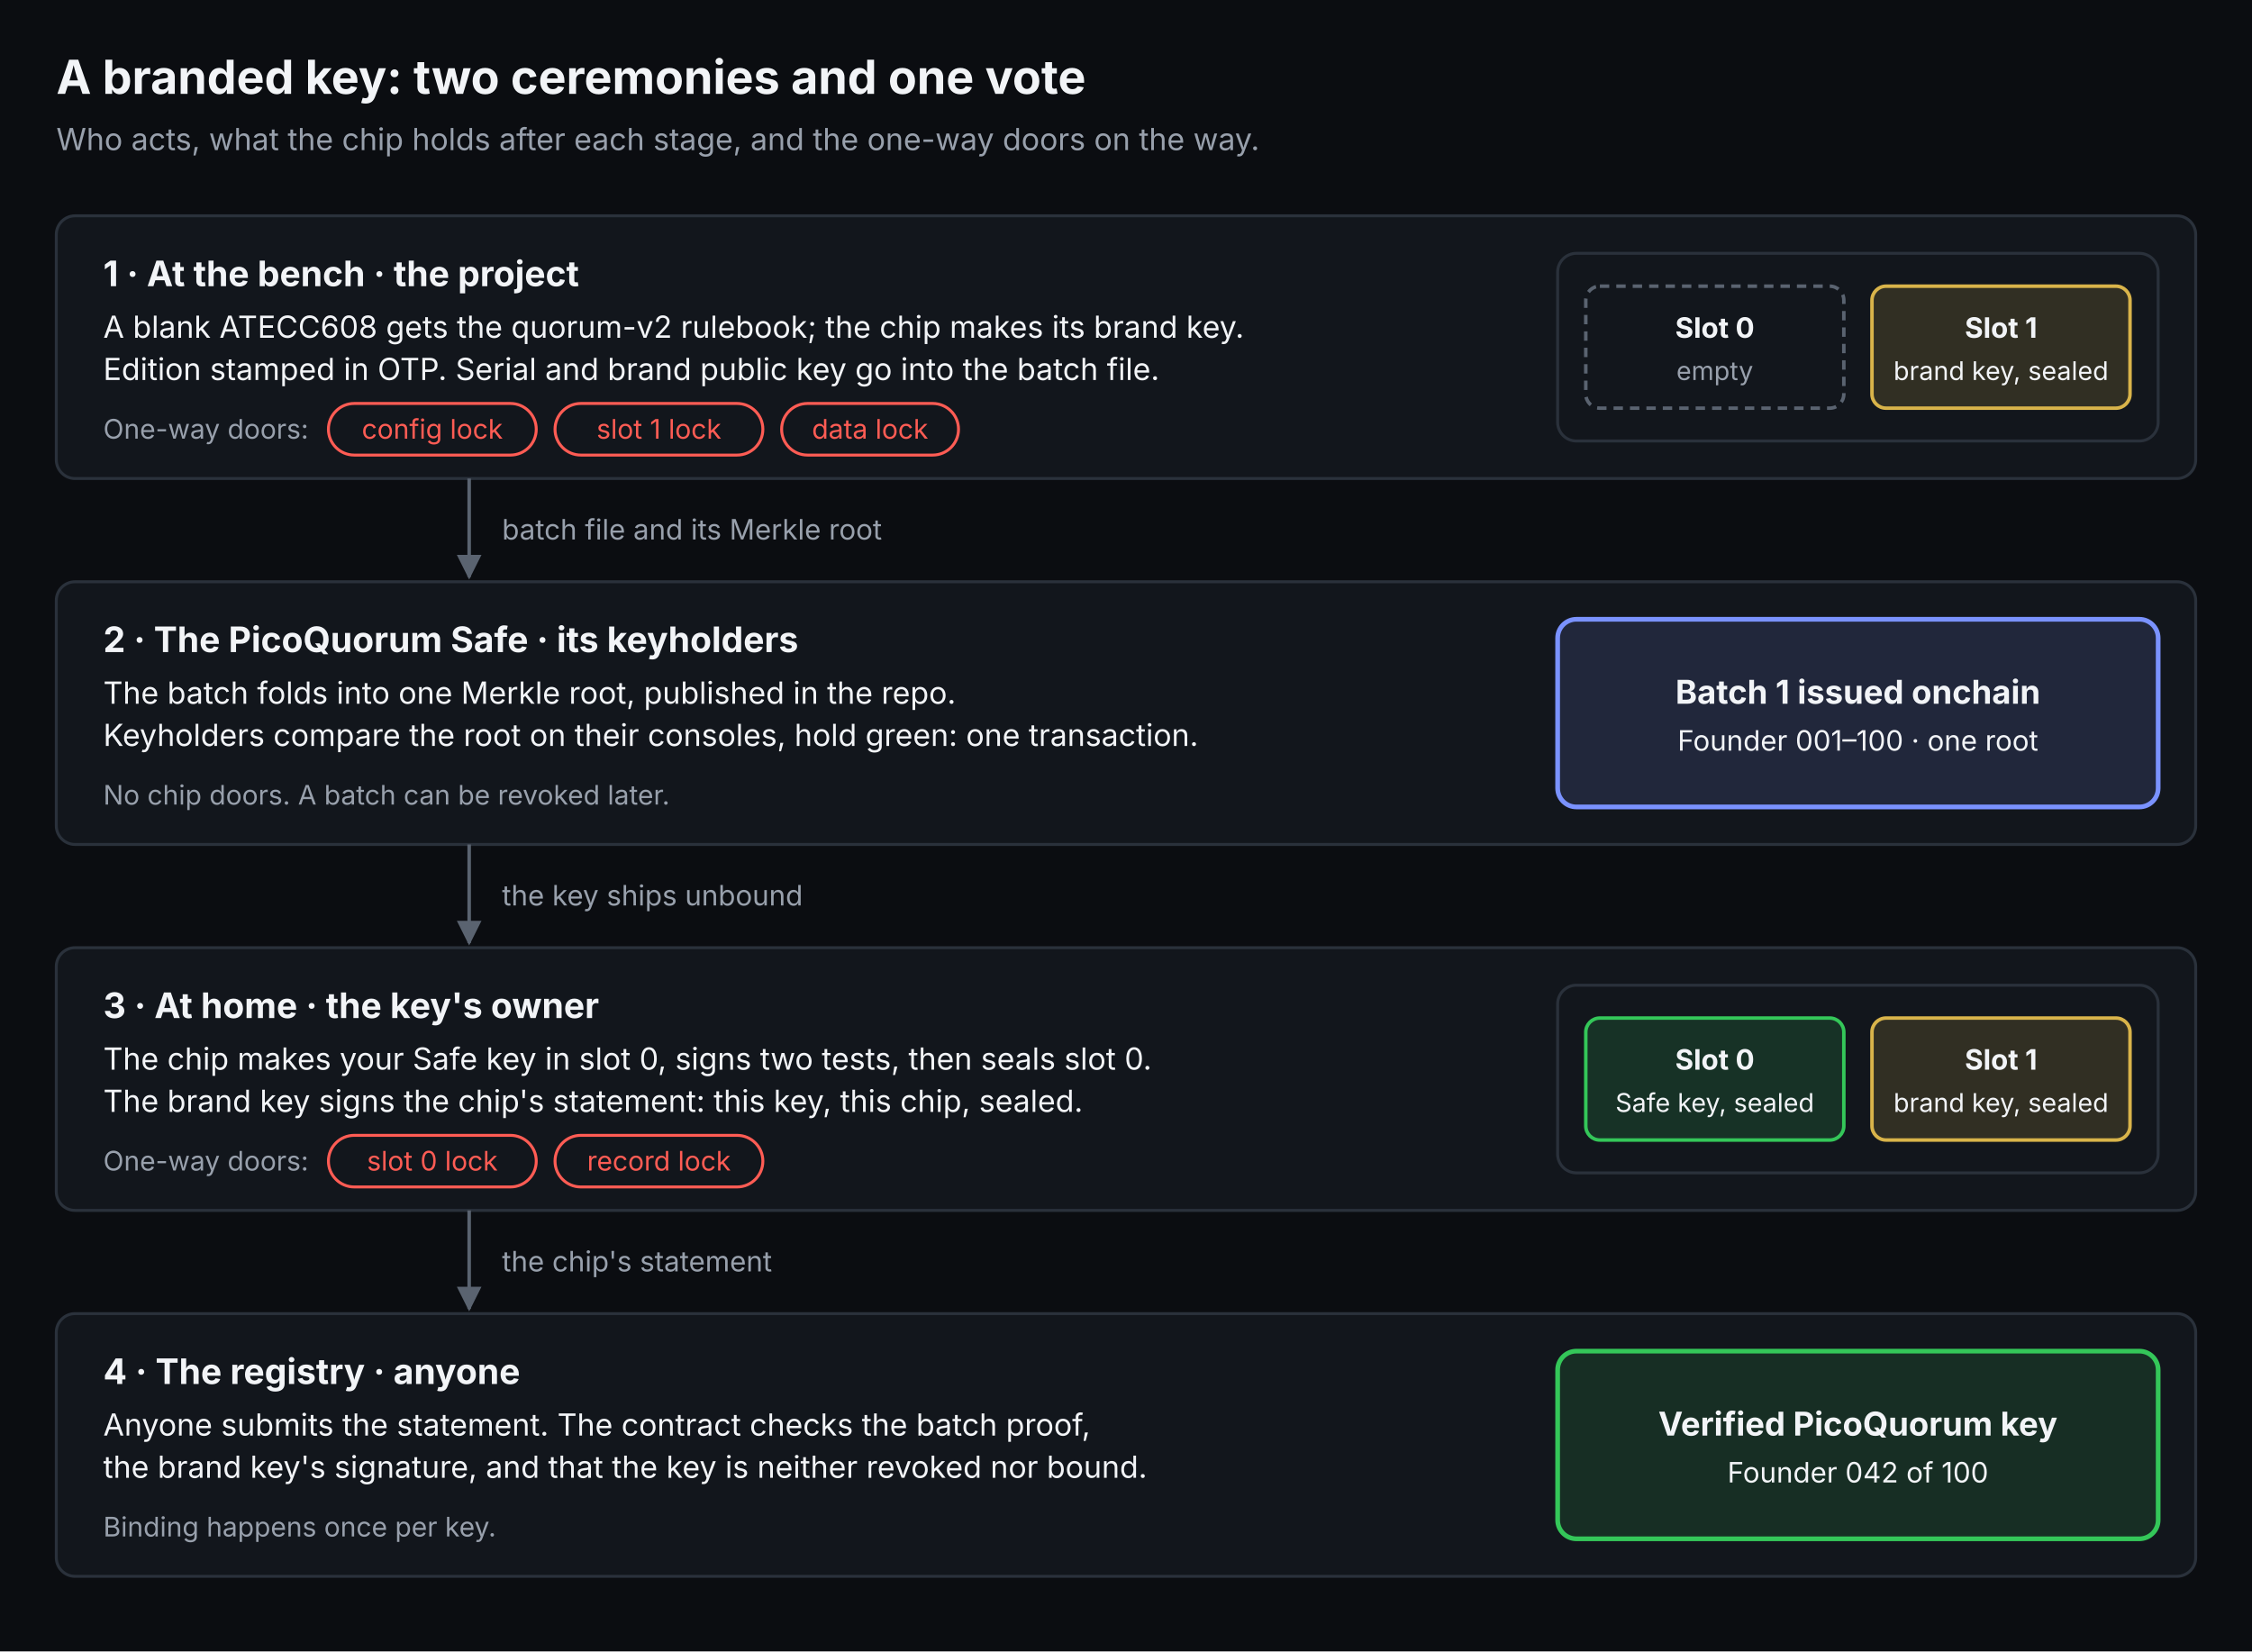
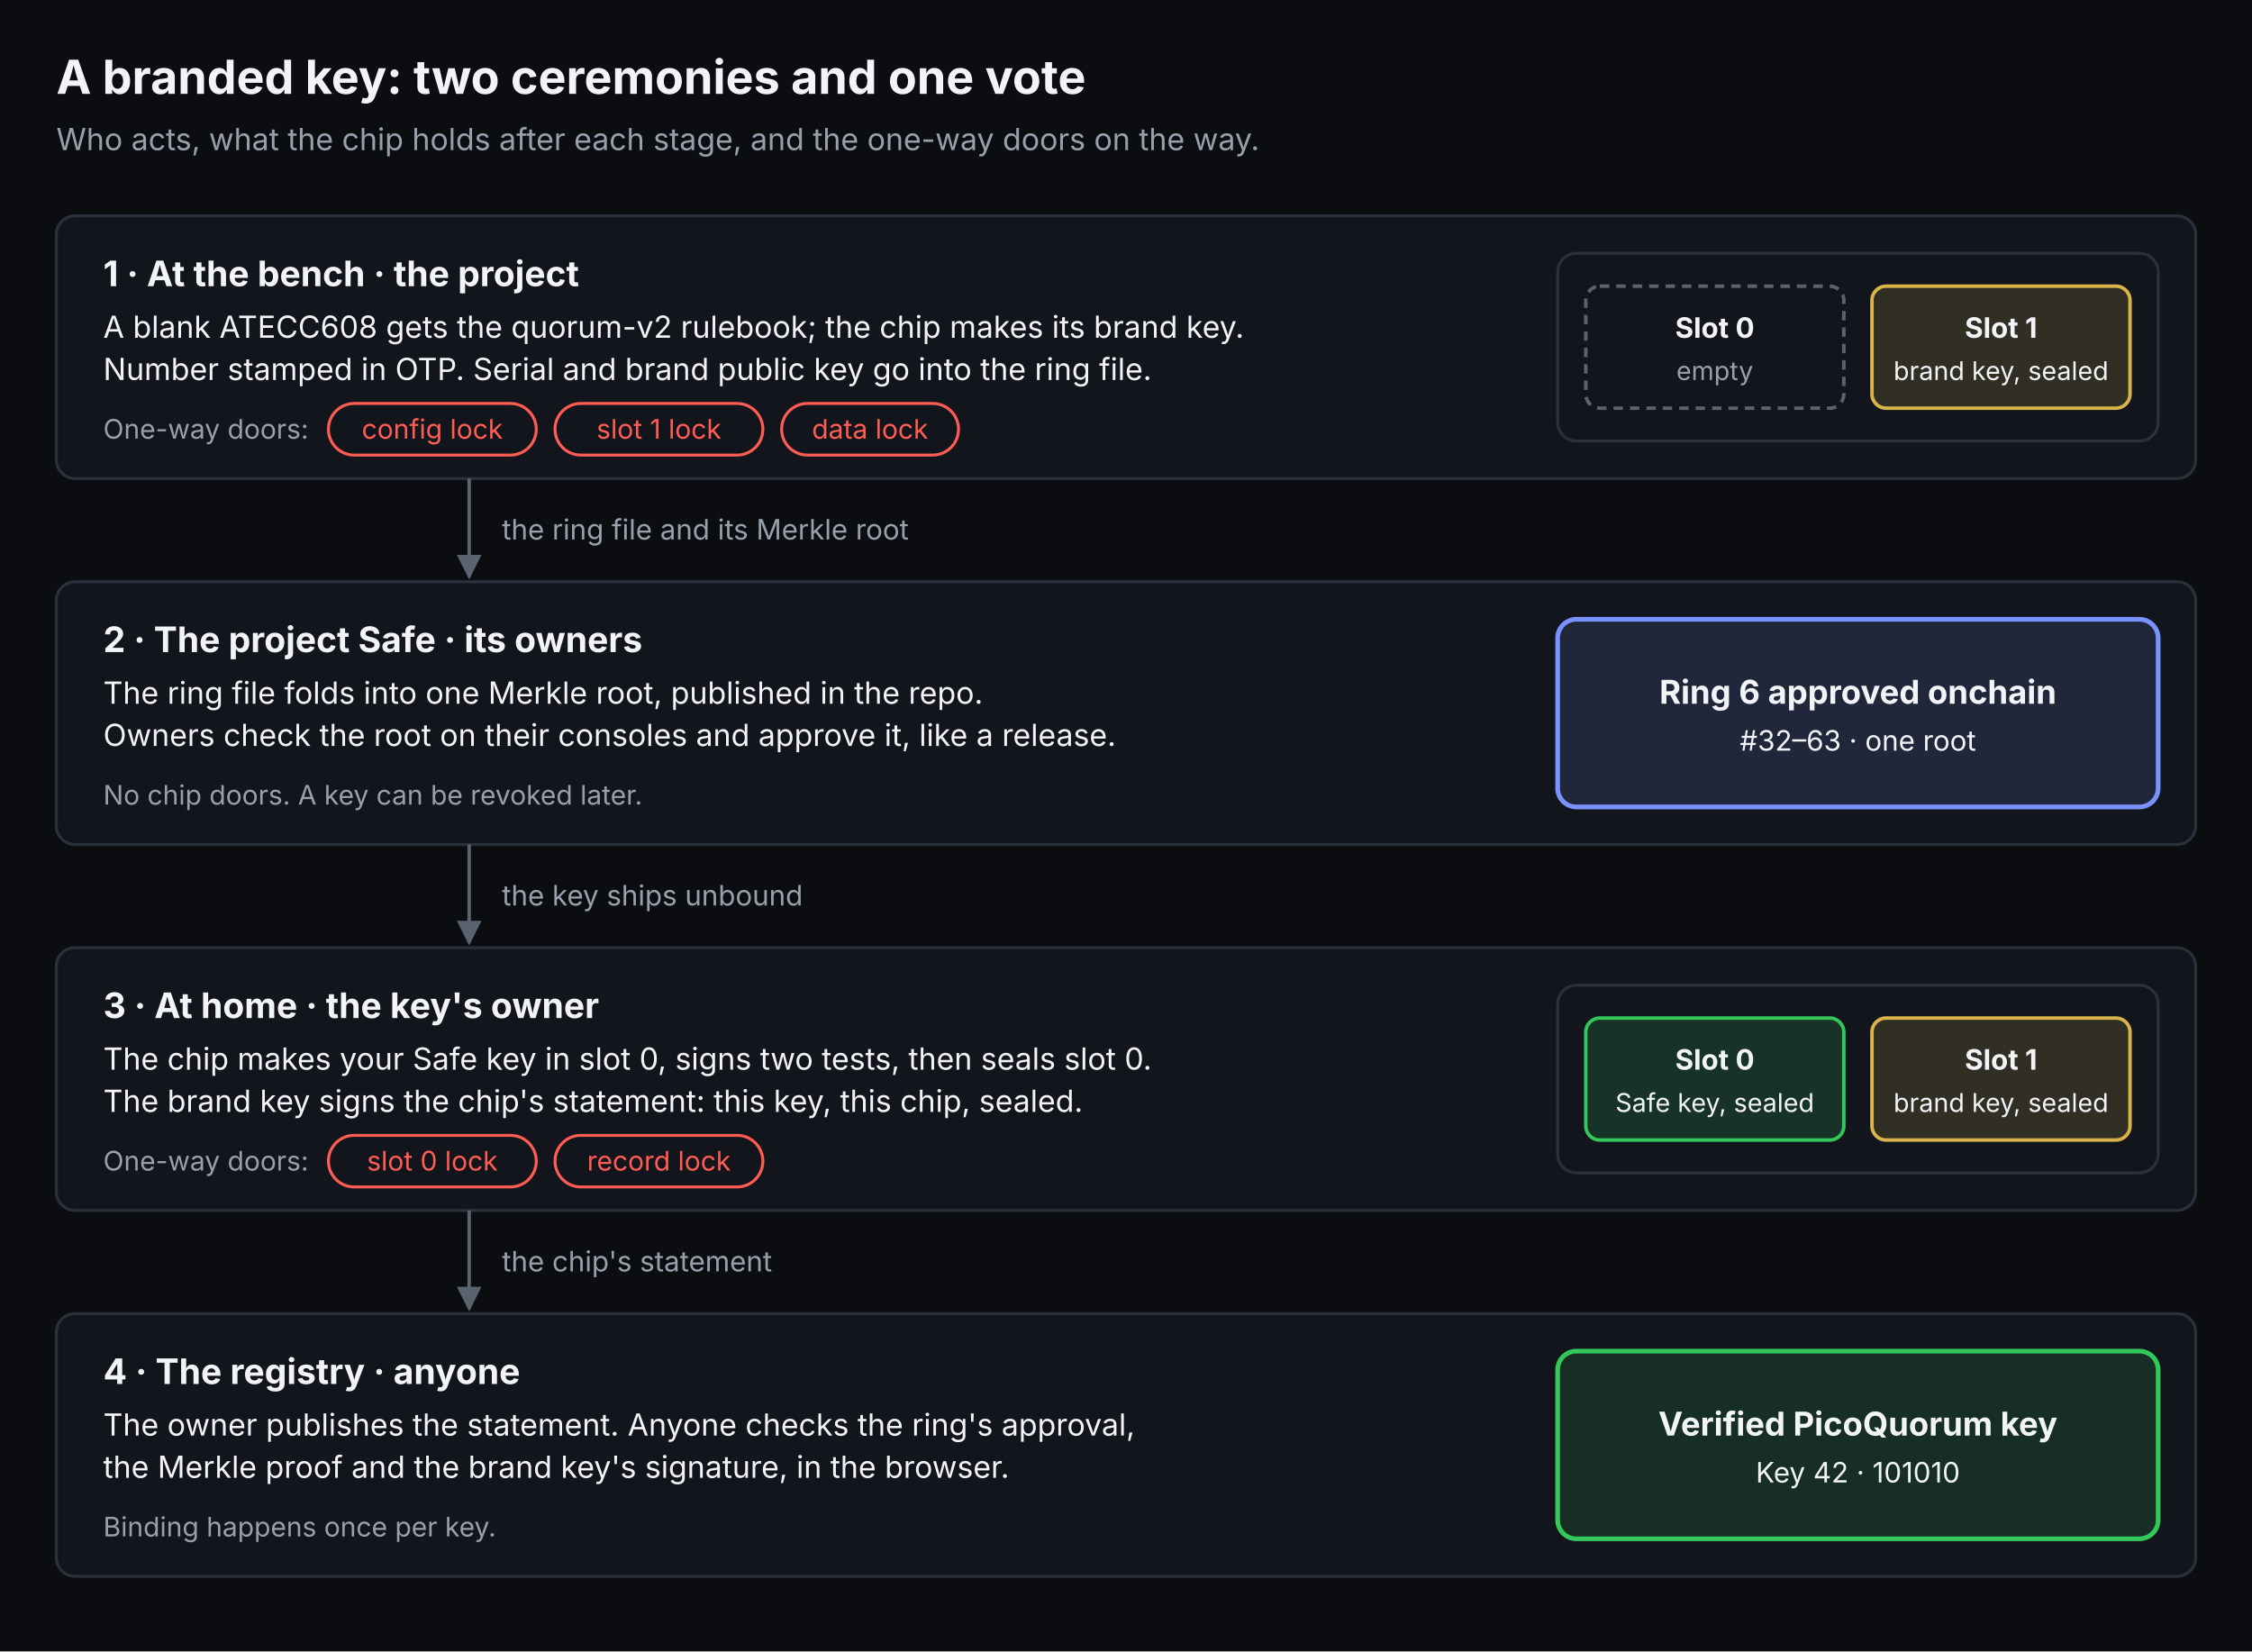
<svg xmlns="http://www.w3.org/2000/svg" width="960" height="704" viewBox="0 0 960 704">
  <rect width="960" height="704" fill="#0B0D11" />
  <defs>
    <marker id="arrow" viewBox="0 0 10 10" refX="9" refY="5" markerWidth="7" markerHeight="7" orient="auto-start-reverse">
      <path d="M0 0L10 5L0 10z" fill="#5A6370" />
    </marker>
  </defs>
  <text x="24" y="40" font-size="20" text-anchor="start" fill="#F2F4F7" font-weight="700" font-family="Atkinson Hyperlegible Next, Atkinson Hyperlegible, Inter, Segoe UI, system-ui, sans-serif">A branded key: two ceremonies and one vote</text>
  <text x="24" y="64" font-size="13" text-anchor="start" fill="#98A0AC" font-family="Atkinson Hyperlegible Next, Atkinson Hyperlegible, Inter, Segoe UI, system-ui, sans-serif">Who acts, what the chip holds after each stage, and the one-way doors on the way.</text>
  <rect x="24" y="92" width="912" height="112" rx="8" fill="#12161C" stroke="#2A313B" stroke-width="1.25" />
  <text x="44" y="122" font-size="15" text-anchor="start" fill="#F2F4F7" font-weight="700" font-family="Atkinson Hyperlegible Next, Atkinson Hyperlegible, Inter, Segoe UI, system-ui, sans-serif">1 · At the bench · the project</text>
  <text x="44" y="144" font-size="13" text-anchor="start" fill="#F2F4F7" font-family="Atkinson Hyperlegible Next, Atkinson Hyperlegible, Inter, Segoe UI, system-ui, sans-serif">A blank ATECC608 gets the quorum-v2 rulebook; the chip makes its brand key.</text>
-   <text x="44" y="162" font-size="13" text-anchor="start" fill="#F2F4F7" font-family="Atkinson Hyperlegible Next, Atkinson Hyperlegible, Inter, Segoe UI, system-ui, sans-serif">Edition stamped in OTP. Serial and brand public key go into the batch file.</text>
+   <text x="44" y="162" font-size="13" text-anchor="start" fill="#F2F4F7" font-family="Atkinson Hyperlegible Next, Atkinson Hyperlegible, Inter, Segoe UI, system-ui, sans-serif">Number stamped in OTP. Serial and brand public key go into the ring file.</text>
  <rect x="24" y="248" width="912" height="112" rx="8" fill="#12161C" stroke="#2A313B" stroke-width="1.25" />
-   <text x="44" y="278" font-size="15" text-anchor="start" fill="#F2F4F7" font-weight="700" font-family="Atkinson Hyperlegible Next, Atkinson Hyperlegible, Inter, Segoe UI, system-ui, sans-serif">2 · The PicoQuorum Safe · its keyholders</text>
-   <text x="44" y="300" font-size="13" text-anchor="start" fill="#F2F4F7" font-family="Atkinson Hyperlegible Next, Atkinson Hyperlegible, Inter, Segoe UI, system-ui, sans-serif">The batch folds into one Merkle root, published in the repo.</text>
-   <text x="44" y="318" font-size="13" text-anchor="start" fill="#F2F4F7" font-family="Atkinson Hyperlegible Next, Atkinson Hyperlegible, Inter, Segoe UI, system-ui, sans-serif">Keyholders compare the root on their consoles, hold green: one transaction.</text>
+   <text x="44" y="278" font-size="15" text-anchor="start" fill="#F2F4F7" font-weight="700" font-family="Atkinson Hyperlegible Next, Atkinson Hyperlegible, Inter, Segoe UI, system-ui, sans-serif">2 · The project Safe · its owners</text>
+   <text x="44" y="300" font-size="13" text-anchor="start" fill="#F2F4F7" font-family="Atkinson Hyperlegible Next, Atkinson Hyperlegible, Inter, Segoe UI, system-ui, sans-serif">The ring file folds into one Merkle root, published in the repo.</text>
+   <text x="44" y="318" font-size="13" text-anchor="start" fill="#F2F4F7" font-family="Atkinson Hyperlegible Next, Atkinson Hyperlegible, Inter, Segoe UI, system-ui, sans-serif">Owners check the root on their consoles and approve it, like a release.</text>
  <rect x="24" y="404" width="912" height="112" rx="8" fill="#12161C" stroke="#2A313B" stroke-width="1.25" />
  <text x="44" y="434" font-size="15" text-anchor="start" fill="#F2F4F7" font-weight="700" font-family="Atkinson Hyperlegible Next, Atkinson Hyperlegible, Inter, Segoe UI, system-ui, sans-serif">3 · At home · the key's owner</text>
  <text x="44" y="456" font-size="13" text-anchor="start" fill="#F2F4F7" font-family="Atkinson Hyperlegible Next, Atkinson Hyperlegible, Inter, Segoe UI, system-ui, sans-serif">The chip makes your Safe key in slot 0, signs two tests, then seals slot 0.</text>
  <text x="44" y="474" font-size="13" text-anchor="start" fill="#F2F4F7" font-family="Atkinson Hyperlegible Next, Atkinson Hyperlegible, Inter, Segoe UI, system-ui, sans-serif">The brand key signs the chip's statement: this key, this chip, sealed.</text>
  <rect x="24" y="560" width="912" height="112" rx="8" fill="#12161C" stroke="#2A313B" stroke-width="1.25" />
  <text x="44" y="590" font-size="15" text-anchor="start" fill="#F2F4F7" font-weight="700" font-family="Atkinson Hyperlegible Next, Atkinson Hyperlegible, Inter, Segoe UI, system-ui, sans-serif">4 · The registry · anyone</text>
-   <text x="44" y="612" font-size="13" text-anchor="start" fill="#F2F4F7" font-family="Atkinson Hyperlegible Next, Atkinson Hyperlegible, Inter, Segoe UI, system-ui, sans-serif">Anyone submits the statement. The contract checks the batch proof,</text>
-   <text x="44" y="630" font-size="13" text-anchor="start" fill="#F2F4F7" font-family="Atkinson Hyperlegible Next, Atkinson Hyperlegible, Inter, Segoe UI, system-ui, sans-serif">the brand key's signature, and that the key is neither revoked nor bound.</text>
+   <text x="44" y="612" font-size="13" text-anchor="start" fill="#F2F4F7" font-family="Atkinson Hyperlegible Next, Atkinson Hyperlegible, Inter, Segoe UI, system-ui, sans-serif">The owner publishes the statement. Anyone checks the ring's approval,</text>
+   <text x="44" y="630" font-size="13" text-anchor="start" fill="#F2F4F7" font-family="Atkinson Hyperlegible Next, Atkinson Hyperlegible, Inter, Segoe UI, system-ui, sans-serif">the Merkle proof and the brand key's signature, in the browser.</text>
  <text x="44" y="187" font-size="11.5" text-anchor="start" fill="#98A0AC" font-family="Atkinson Hyperlegible Next, Atkinson Hyperlegible, Inter, Segoe UI, system-ui, sans-serif">One-way doors:</text>
  <rect x="140" y="172" width="88.6" height="22" rx="11" fill="none" stroke="#FF5C54" stroke-width="1.25" />
  <text x="184.3" y="187" font-size="11.5" text-anchor="middle" fill="#FF5C54" font-family="Atkinson Hyperlegible Next, Atkinson Hyperlegible, Inter, Segoe UI, system-ui, sans-serif">config lock</text>
  <rect x="236.6" y="172" width="88.6" height="22" rx="11" fill="none" stroke="#FF5C54" stroke-width="1.25" />
  <text x="280.9" y="187" font-size="11.5" text-anchor="middle" fill="#FF5C54" font-family="Atkinson Hyperlegible Next, Atkinson Hyperlegible, Inter, Segoe UI, system-ui, sans-serif">slot 1 lock</text>
  <rect x="333.2" y="172" width="75.4" height="22" rx="11" fill="none" stroke="#FF5C54" stroke-width="1.25" />
  <text x="370.9" y="187" font-size="11.5" text-anchor="middle" fill="#FF5C54" font-family="Atkinson Hyperlegible Next, Atkinson Hyperlegible, Inter, Segoe UI, system-ui, sans-serif">data lock</text>
-   <text x="44" y="343" font-size="11.5" text-anchor="start" fill="#98A0AC" font-family="Atkinson Hyperlegible Next, Atkinson Hyperlegible, Inter, Segoe UI, system-ui, sans-serif">No chip doors. A batch can be revoked later.</text>
+   <text x="44" y="343" font-size="11.5" text-anchor="start" fill="#98A0AC" font-family="Atkinson Hyperlegible Next, Atkinson Hyperlegible, Inter, Segoe UI, system-ui, sans-serif">No chip doors. A key can be revoked later.</text>
  <text x="44" y="499" font-size="11.5" text-anchor="start" fill="#98A0AC" font-family="Atkinson Hyperlegible Next, Atkinson Hyperlegible, Inter, Segoe UI, system-ui, sans-serif">One-way doors:</text>
  <rect x="140" y="484" width="88.6" height="22" rx="11" fill="none" stroke="#FF5C54" stroke-width="1.25" />
  <text x="184.3" y="499" font-size="11.5" text-anchor="middle" fill="#FF5C54" font-family="Atkinson Hyperlegible Next, Atkinson Hyperlegible, Inter, Segoe UI, system-ui, sans-serif">slot 0 lock</text>
  <rect x="236.6" y="484" width="88.6" height="22" rx="11" fill="none" stroke="#FF5C54" stroke-width="1.25" />
  <text x="280.9" y="499" font-size="11.5" text-anchor="middle" fill="#FF5C54" font-family="Atkinson Hyperlegible Next, Atkinson Hyperlegible, Inter, Segoe UI, system-ui, sans-serif">record lock</text>
  <text x="44" y="655" font-size="11.5" text-anchor="start" fill="#98A0AC" font-family="Atkinson Hyperlegible Next, Atkinson Hyperlegible, Inter, Segoe UI, system-ui, sans-serif">Binding happens once per key.</text>
  <rect x="664" y="108" width="256" height="80" rx="8" fill="#12161C" stroke="#2A313B" stroke-width="1.25" />
  <rect x="676" y="122" width="110" height="52" rx="6" fill="none" stroke="#5A6370" stroke-width="1.5" stroke-dasharray="4 3" />
  <text x="731" y="144" font-size="12" text-anchor="middle" fill="#F2F4F7" font-weight="700" font-family="Atkinson Hyperlegible Next, Atkinson Hyperlegible, Inter, Segoe UI, system-ui, sans-serif">Slot 0</text>
  <text x="731" y="162" font-size="11" text-anchor="middle" fill="#98A0AC" font-family="Atkinson Hyperlegible Next, Atkinson Hyperlegible, Inter, Segoe UI, system-ui, sans-serif">empty</text>
  <rect x="798" y="122" width="110" height="52" rx="6" fill="#D9B44A" stroke="#D9B44A" stroke-width="1.5" fill-opacity="0.16" />
  <text x="853" y="144" font-size="12" text-anchor="middle" fill="#F2F4F7" font-weight="700" font-family="Atkinson Hyperlegible Next, Atkinson Hyperlegible, Inter, Segoe UI, system-ui, sans-serif">Slot 1</text>
  <text x="853" y="162" font-size="11" text-anchor="middle" fill="#F2F4F7" font-family="Atkinson Hyperlegible Next, Atkinson Hyperlegible, Inter, Segoe UI, system-ui, sans-serif">brand key, sealed</text>
  <rect x="664" y="264" width="256" height="80" rx="8" fill="#7A92FF" stroke="#7A92FF" stroke-width="2" fill-opacity="0.14" />
-   <text x="792" y="300" font-size="14" text-anchor="middle" fill="#F2F4F7" font-weight="700" font-family="Atkinson Hyperlegible Next, Atkinson Hyperlegible, Inter, Segoe UI, system-ui, sans-serif">Batch 1 issued onchain</text>
-   <text x="792" y="320" font-size="12" text-anchor="middle" fill="#F2F4F7" font-family="Atkinson Hyperlegible Next, Atkinson Hyperlegible, Inter, Segoe UI, system-ui, sans-serif">Founder 001–100 · one root</text>
+   <text x="792" y="300" font-size="14" text-anchor="middle" fill="#F2F4F7" font-weight="700" font-family="Atkinson Hyperlegible Next, Atkinson Hyperlegible, Inter, Segoe UI, system-ui, sans-serif">Ring 6 approved onchain</text>
+   <text x="792" y="320" font-size="12" text-anchor="middle" fill="#F2F4F7" font-family="Atkinson Hyperlegible Next, Atkinson Hyperlegible, Inter, Segoe UI, system-ui, sans-serif">#32–63 · one root</text>
  <rect x="664" y="420" width="256" height="80" rx="8" fill="#12161C" stroke="#2A313B" stroke-width="1.25" />
  <rect x="676" y="434" width="110" height="52" rx="6" fill="#34C759" stroke="#34C759" stroke-width="1.5" fill-opacity="0.16" />
  <text x="731" y="456" font-size="12" text-anchor="middle" fill="#F2F4F7" font-weight="700" font-family="Atkinson Hyperlegible Next, Atkinson Hyperlegible, Inter, Segoe UI, system-ui, sans-serif">Slot 0</text>
  <text x="731" y="474" font-size="11" text-anchor="middle" fill="#F2F4F7" font-family="Atkinson Hyperlegible Next, Atkinson Hyperlegible, Inter, Segoe UI, system-ui, sans-serif">Safe key, sealed</text>
  <rect x="798" y="434" width="110" height="52" rx="6" fill="#D9B44A" stroke="#D9B44A" stroke-width="1.5" fill-opacity="0.16" />
  <text x="853" y="456" font-size="12" text-anchor="middle" fill="#F2F4F7" font-weight="700" font-family="Atkinson Hyperlegible Next, Atkinson Hyperlegible, Inter, Segoe UI, system-ui, sans-serif">Slot 1</text>
  <text x="853" y="474" font-size="11" text-anchor="middle" fill="#F2F4F7" font-family="Atkinson Hyperlegible Next, Atkinson Hyperlegible, Inter, Segoe UI, system-ui, sans-serif">brand key, sealed</text>
  <rect x="664" y="576" width="256" height="80" rx="8" fill="#34C759" stroke="#34C759" stroke-width="2" fill-opacity="0.14" />
  <text x="792" y="612" font-size="14" text-anchor="middle" fill="#F2F4F7" font-weight="700" font-family="Atkinson Hyperlegible Next, Atkinson Hyperlegible, Inter, Segoe UI, system-ui, sans-serif">Verified PicoQuorum key</text>
-   <text x="792" y="632" font-size="12" text-anchor="middle" fill="#F2F4F7" font-family="Atkinson Hyperlegible Next, Atkinson Hyperlegible, Inter, Segoe UI, system-ui, sans-serif">Founder 042 of 100</text>
+   <text x="792" y="632" font-size="12" text-anchor="middle" fill="#F2F4F7" font-family="Atkinson Hyperlegible Next, Atkinson Hyperlegible, Inter, Segoe UI, system-ui, sans-serif">Key 42 · 101010</text>
  <path d="M200 204 L200 246" fill="none" stroke="#5A6370" stroke-width="1.5" marker-end="url(#arrow)" />
-   <text x="214" y="230" font-size="12" text-anchor="start" fill="#98A0AC" font-family="Atkinson Hyperlegible Next, Atkinson Hyperlegible, Inter, Segoe UI, system-ui, sans-serif">batch file and its Merkle root</text>
+   <text x="214" y="230" font-size="12" text-anchor="start" fill="#98A0AC" font-family="Atkinson Hyperlegible Next, Atkinson Hyperlegible, Inter, Segoe UI, system-ui, sans-serif">the ring file and its Merkle root</text>
  <path d="M200 360 L200 402" fill="none" stroke="#5A6370" stroke-width="1.5" marker-end="url(#arrow)" />
  <text x="214" y="386" font-size="12" text-anchor="start" fill="#98A0AC" font-family="Atkinson Hyperlegible Next, Atkinson Hyperlegible, Inter, Segoe UI, system-ui, sans-serif">the key ships unbound</text>
  <path d="M200 516 L200 558" fill="none" stroke="#5A6370" stroke-width="1.5" marker-end="url(#arrow)" />
  <text x="214" y="542" font-size="12" text-anchor="start" fill="#98A0AC" font-family="Atkinson Hyperlegible Next, Atkinson Hyperlegible, Inter, Segoe UI, system-ui, sans-serif">the chip's statement</text>
</svg>
